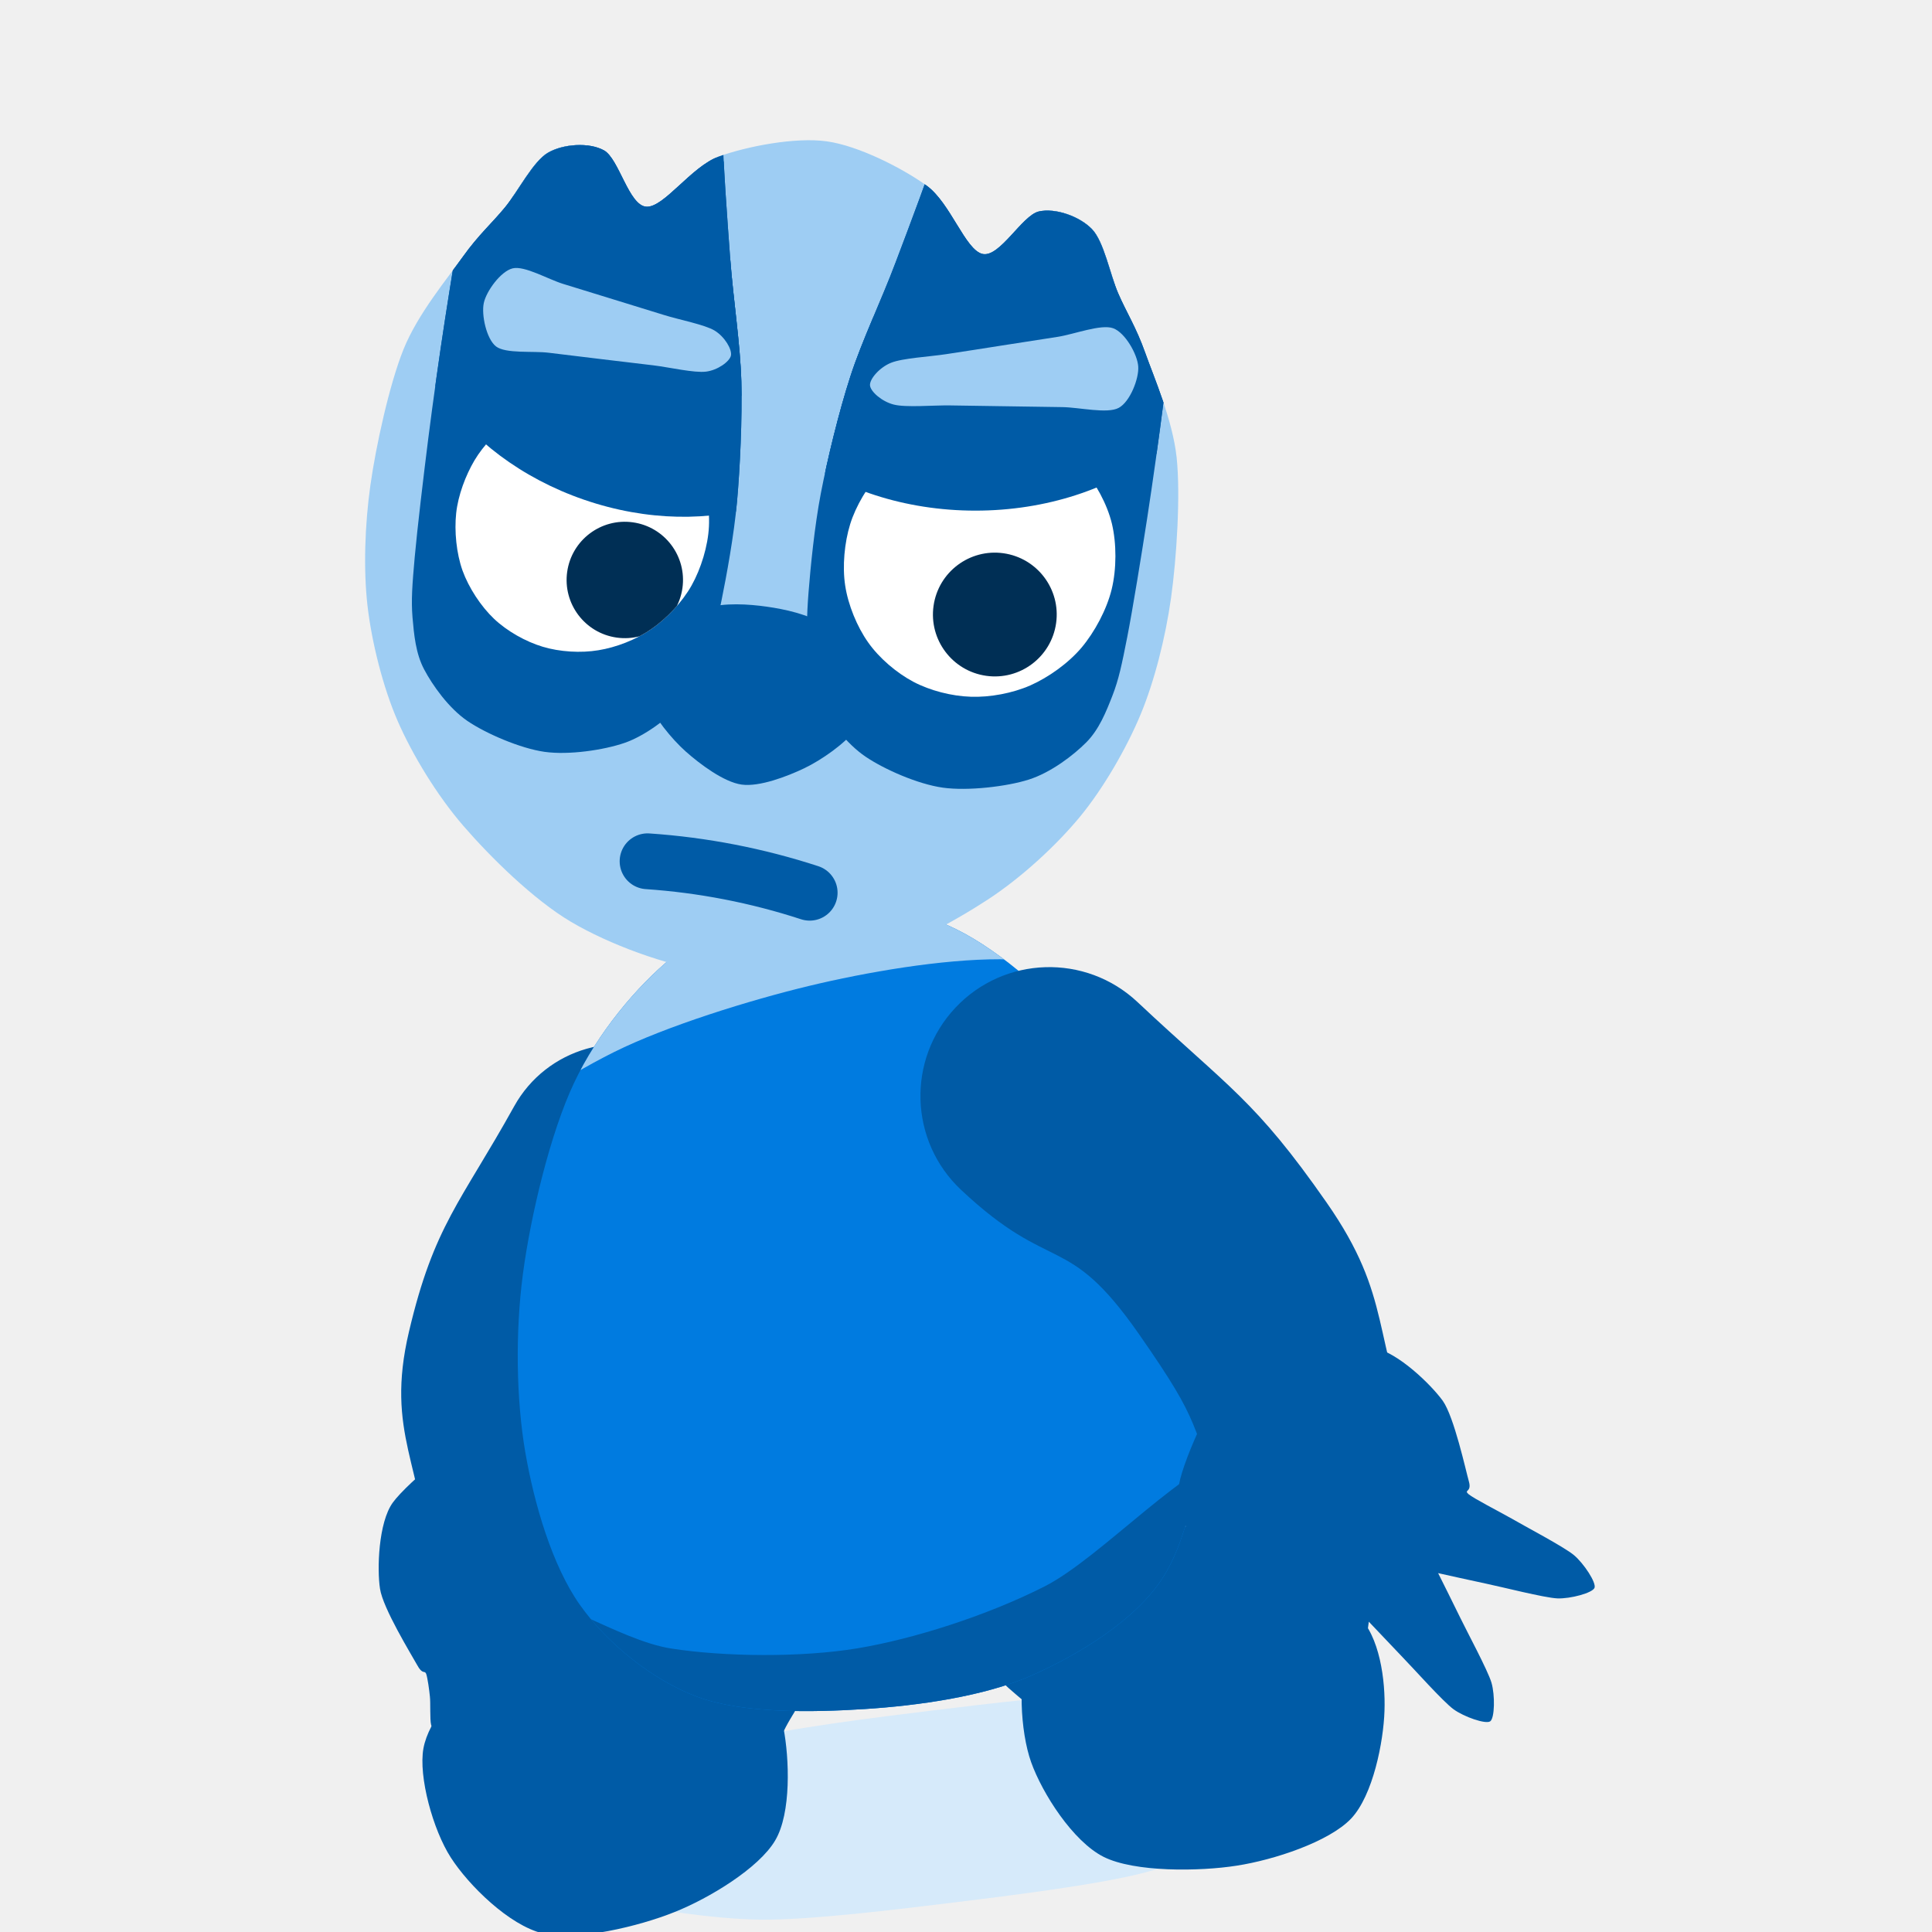
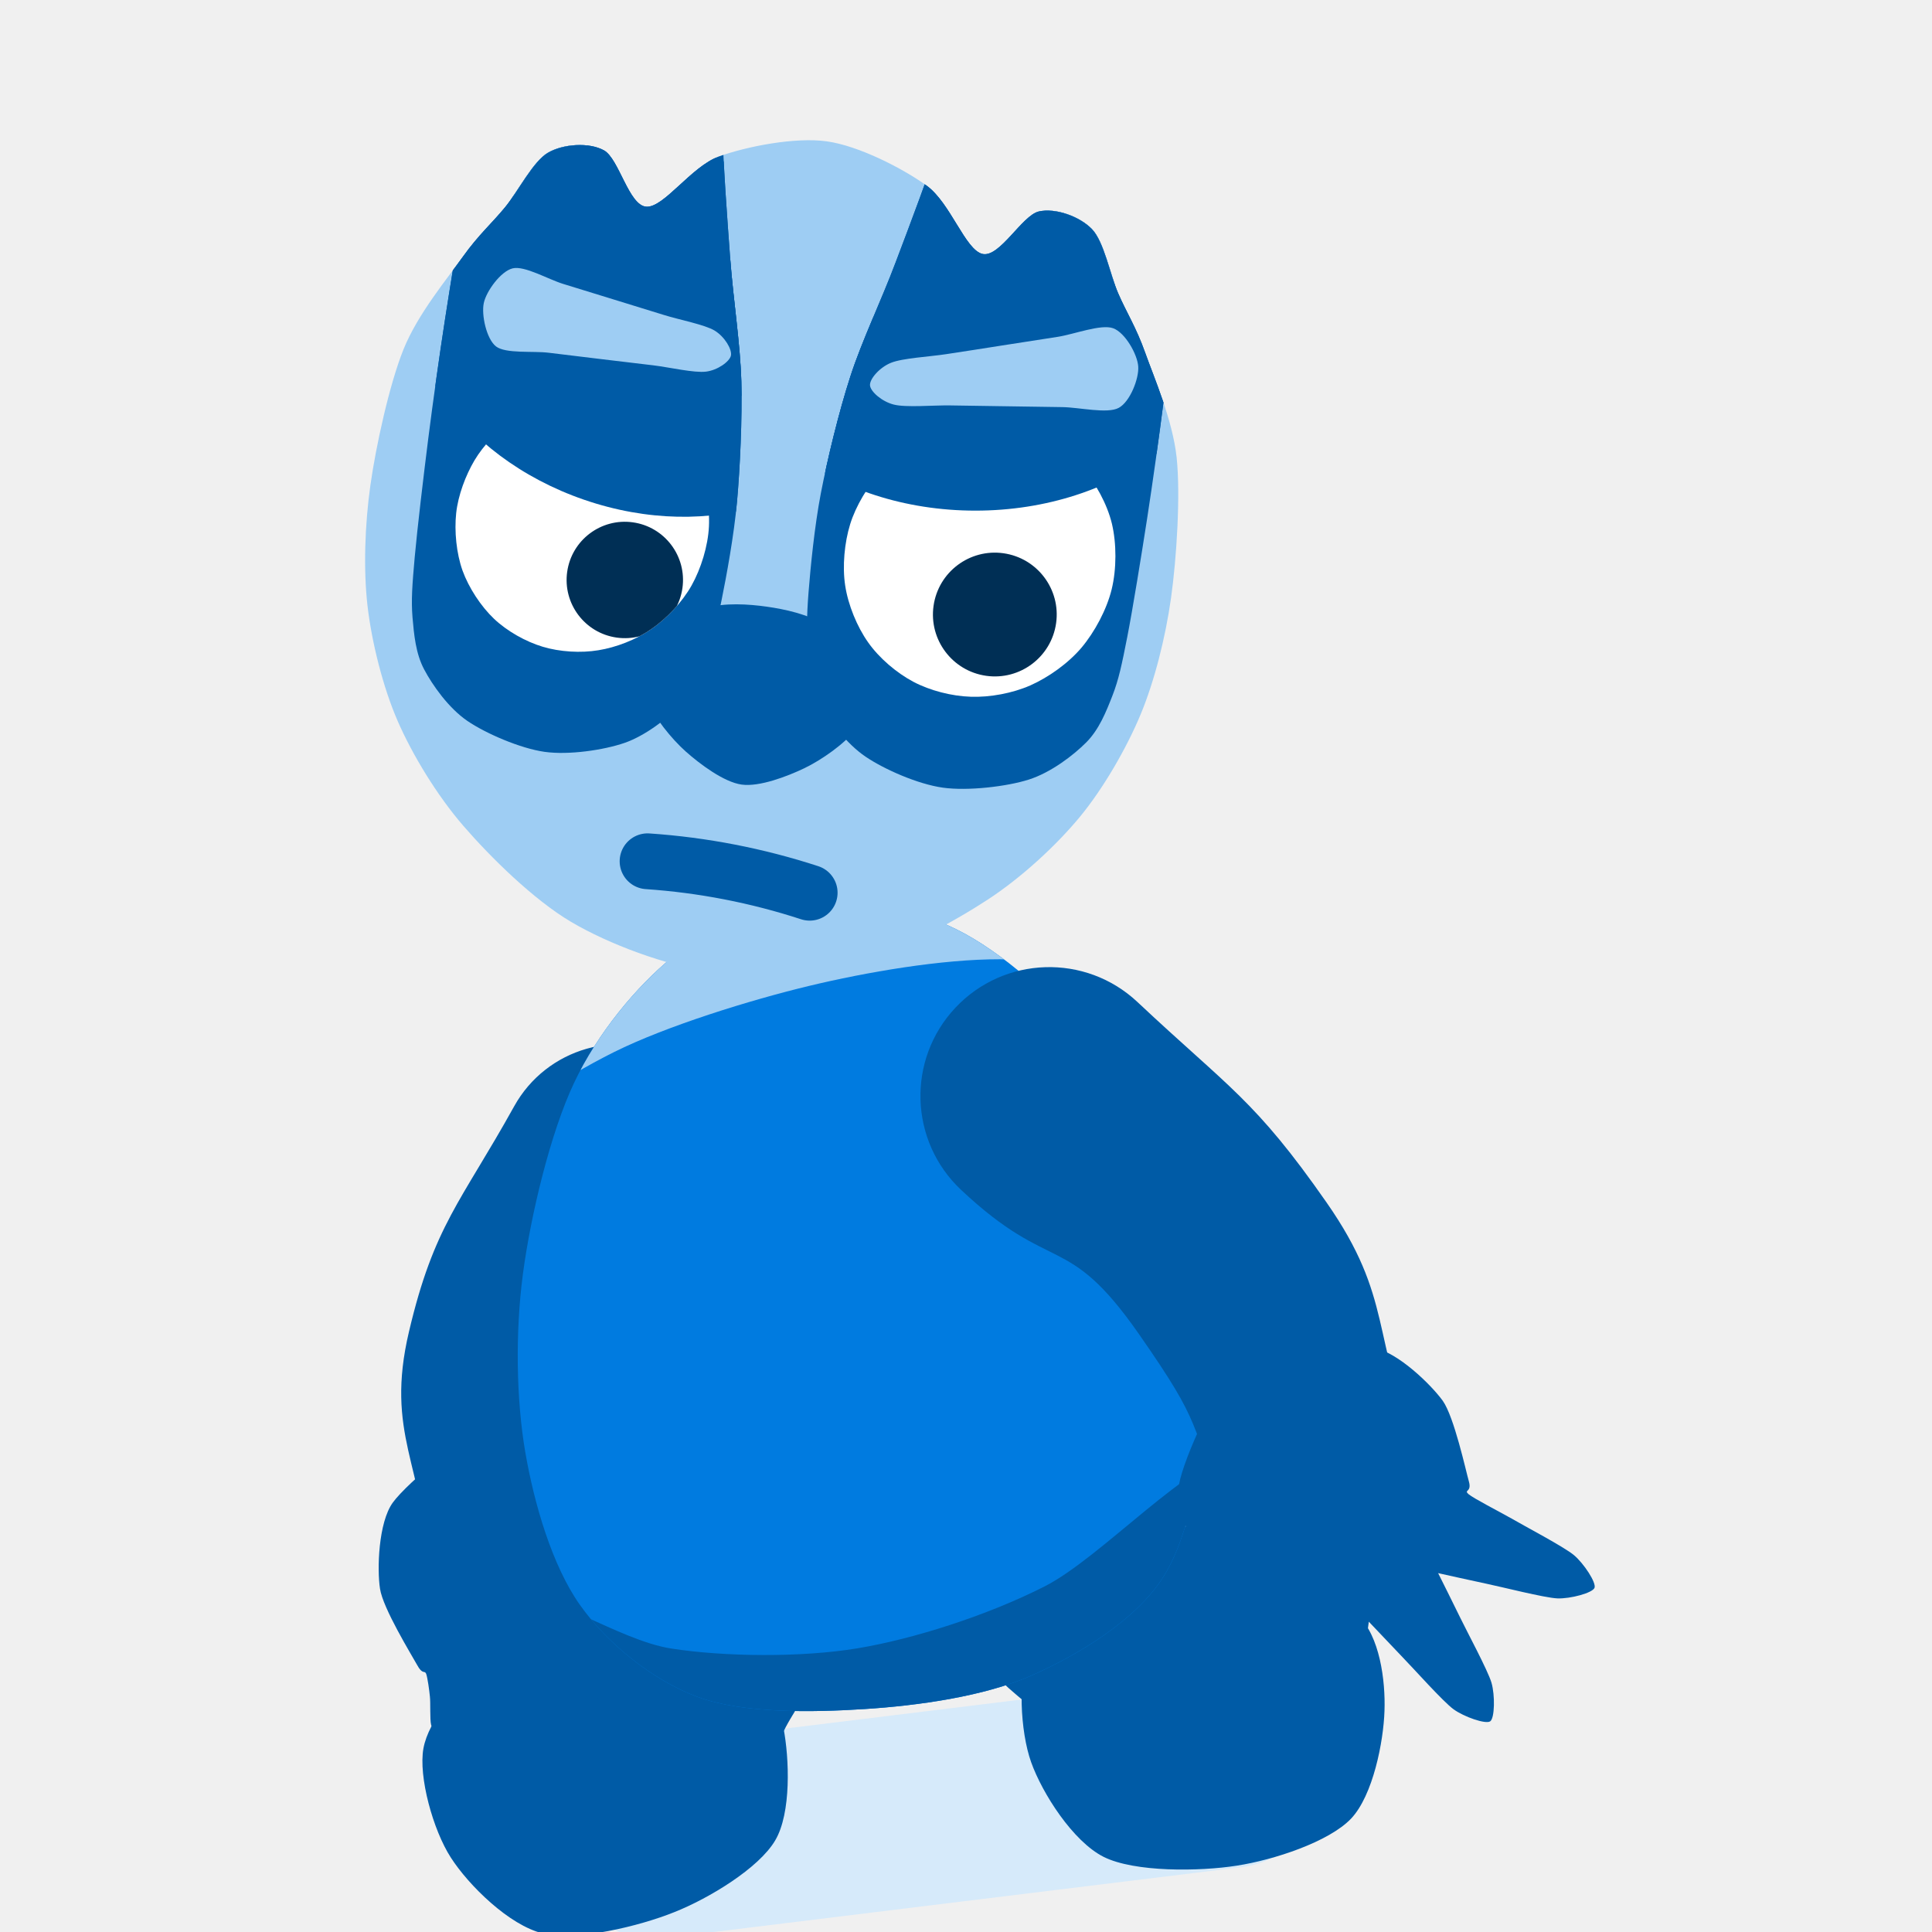
<svg xmlns="http://www.w3.org/2000/svg" viewBox="0 0 120 120" width="144" height="144" role="img" aria-label="Prikko">
  <defs>
    <clipPath id="fig-soker-pkp">
      <path d="M56 55C58.8 55.06 62.84 56.26 65.5 58C68.16 59.74 71.04 62.99 72.8 66C74.56 69.01 75.9 73.36 76.6 77C77.3 80.64 77.71 85.44 77.2 89C76.69 92.56 75.41 97.03 73.4 99.5C71.39 101.97 67.57 103.67 64.5 104.6C61.43 105.53 57.28 105.59 54 105.4C50.72 105.21 46.46 104.76 43.8 103.4C41.14 102.04 38.59 99.4 37.2 96.8C35.81 94.2 35.16 90.29 35 87C34.84 83.71 35.28 79.55 36.2 76C37.12 72.45 38.96 67.51 40.8 64.6C42.64 61.69 45.39 59.12 47.8 57.6C50.21 56.08 53.2 54.94 56 55Z" />
    </clipPath>
  </defs>
  <g transform="rotate(-7 60 108)">
-     <path d="M58 106C61.4 106 67.03 106 70 106.4C72.97 106.8 77.3 108.01 79 108.8C80.7 109.59 82 111.09 82 112C82 112.91 80.7 114.41 79 115.2C77.3 115.99 72.97 117.2 70 117.6C67.03 118 61.4 118 58 118C54.6 118 48.98 118 46 117.6C43.02 117.2 38.7 115.99 37 115.2C35.3 114.41 34 112.91 34 112C34 111.09 35.3 109.59 37 108.8C38.7 108.01 43.02 106.8 46 106.4C48.98 106 54.6 106 58 106Z" fill="#d6eafa" />
+     <path d="M40 106H76A6 6 0 0 1 76 118H40A6 6 0 0 1 40 106Z" fill="#d6eafa" />
    <path d="M38.41 91.47C37.41 94.47 38.28 94.21 37.07 97.13C36.22 99.2 36.74 98.87 35.74 100.87A7 7 0 0 0 48.26 107.13C49.26 105.13 50.07 104.94 50.93 102.87C52.14 99.95 52.59 99.53 53.59 96.53A8 8 0 0 0 38.41 91.47Z" fill="#005ba6" />
    <path d="M58.62 97.08C59.87 100.08 60.34 100.55 61.84 103.44C62.92 105.54 63.81 105.71 65.06 107.71A7 7 0 0 0 76.94 100.29C75.69 98.29 76.25 98.65 75.16 96.56C73.67 93.67 74.63 93.92 73.38 90.92A8 8 0 0 0 58.62 97.08Z" fill="#005ba6" />
    <path d="M30.93 100.05C32.82 99.19 36.73 98.67 39.07 98.7C41.42 98.73 45.12 99.16 46.58 100.25C48.04 101.34 48.7 104.08 48.83 105.96C48.96 107.85 48.68 111.26 47.46 112.83C46.24 114.41 42.96 115.89 40.7 116.48C38.45 117.08 34.44 117.55 32.43 116.79C30.43 116.04 28.23 113.27 27.34 111.42C26.45 109.58 25.95 106.18 26.48 104.48C27.02 102.77 29.04 100.92 30.93 100.05Z" fill="#005ba6" />
    <path d="M69.9 99.67C71.93 99.25 75.86 99.62 78.14 100.18C80.42 100.74 83.92 101.98 85.1 103.38C86.28 104.77 86.31 107.58 86.01 109.45C85.72 111.32 84.67 114.57 83.13 115.84C81.59 117.1 78.06 117.8 75.73 117.87C73.4 117.95 69.38 117.51 67.59 116.32C65.81 115.13 64.29 111.94 63.84 109.94C63.39 107.94 63.66 104.52 64.57 102.98C65.48 101.44 67.86 100.09 69.9 99.67Z" fill="#005ba6" />
    <path d="M36.93 65.59C32.93 71.09 31.09 72.31 28.74 78.69C26.48 84.81 28.67 87.05 28.17 93.55A5.85 5.85 0 0 0 39.83 94.45C40.33 87.95 39.01 89.42 41.26 83.31C43.61 76.92 45.07 79.91 49.07 74.41A7.5 7.5 0 0 0 36.93 65.59Z" fill="#005ba6" />
    <path d="M42.99 93.69C43.05 94.91 41.85 98.08 41.63 98.77C41.42 99.46 41.24 99.17 41.19 99.42C41.14 99.67 41.19 100.46 41.22 100.84C41.26 101.22 41.5 102.23 41.48 102.58C41.46 102.92 41.25 103.57 41.05 103.71C40.86 103.85 40.18 103.85 39.84 103.77C39.51 103.68 38.63 103.13 38.28 102.98C37.93 102.83 37.09 102.57 36.93 102.51C36.77 102.45 37.02 102.37 36.93 102.51C36.84 102.65 36.34 103.38 36.16 103.71C35.98 104.04 35.62 105.02 35.41 105.29C35.2 105.57 34.66 105.98 34.42 105.99C34.18 106 33.61 105.62 33.38 105.37C33.16 105.11 32.73 104.16 32.52 103.84C32.32 103.52 31.77 102.83 31.67 102.69C31.57 102.56 31.83 102.63 31.67 102.69C31.51 102.76 30.7 103.08 30.36 103.26C30.02 103.43 29.18 104.04 28.85 104.15C28.52 104.26 27.85 104.31 27.64 104.18C27.44 104.05 27.18 103.42 27.13 103.08C27.09 102.74 27.27 101.71 27.27 101.33C27.28 100.95 27.27 100.15 27.21 99.9C27.14 99.66 26.98 99.96 26.72 99.29C26.45 98.62 25.04 95.54 25.01 94.31C24.97 93.09 25.41 90.22 26.45 89.1C27.49 87.98 31.92 85.07 33.69 85.01C35.45 84.94 40.07 87.54 41.19 88.58C42.3 89.63 42.94 92.46 42.99 93.69Z" fill="#005ba6" />
    <path d="M56 55C58.8 55.06 62.84 56.26 65.5 58C68.16 59.74 71.04 62.99 72.8 66C74.56 69.01 75.9 73.36 76.6 77C77.3 80.64 77.71 85.44 77.2 89C76.69 92.56 75.41 97.03 73.4 99.5C71.39 101.97 67.57 103.67 64.5 104.6C61.43 105.53 57.28 105.59 54 105.4C50.72 105.21 46.46 104.76 43.8 103.4C41.14 102.04 38.59 99.4 37.2 96.8C35.81 94.2 35.16 90.29 35 87C34.84 83.71 35.28 79.55 36.2 76C37.12 72.45 38.96 67.51 40.8 64.6C42.64 61.69 45.39 59.12 47.8 57.6C50.21 56.08 53.2 54.94 56 55Z" fill="#007BE0" />
    <g clip-path="url(#fig-soker-pkp)">
      <path d="M26 77C27.65 78.88 30.38 70.6 33 68.5C35.63 66.4 40.05 64.22 43.5 63C46.95 61.78 52.33 60.82 56 60.4C59.67 59.98 64.4 59.75 68 60.2C71.6 60.65 77 64.63 80 63.4C83 62.17 88 55.51 88 52C88 48.49 84.8 42.25 80 40C75.2 37.75 63.2 36.85 56 37C48.8 37.15 37.1 38.15 32 41C26.9 43.85 22.9 50.6 22 56C21.1 61.4 24.35 75.13 26 77Z" fill="#9ecdf3" />
      <path d="M32.5 95.5C35.27 95.53 39.27 99.28 42.5 100.2C45.73 101.12 50.48 101.75 54 101.6C57.52 101.45 62.25 100.56 66 99.2C69.75 97.84 76 92.38 79 92.5C82 92.62 86 96.78 86 100C86 103.22 83.8 111.45 79 114C74.2 116.55 61.5 117 54 117C46.5 117 33.5 116.55 29 114C24.5 111.45 23.48 102.78 24 100C24.52 97.22 29.73 95.47 32.5 95.5Z" fill="#005ba6" />
    </g>
    <path d="M63.85 74.12C68.85 80.12 70.05 77.42 73.71 84.33C77.11 90.76 76 89.71 78 96.71A6.24 6.24 0 0 0 90 93.29C88 86.29 89.7 84.11 86.29 77.67C82.64 70.77 81.15 69.88 76.15 63.88A8 8 0 0 0 63.85 74.12Z" fill="#005ba6" />
    <path d="M91.95 90.77C92.53 91.85 92.84 95.23 92.95 95.94C93.06 96.65 92.55 96.4 92.83 96.72C93.12 97.03 94.57 98.01 95.3 98.55C96.02 99.1 98.32 100.69 98.87 101.28C99.42 101.87 100.05 103.15 99.89 103.45C99.73 103.75 98.32 103.95 97.52 103.82C96.73 103.69 94.12 102.67 93.26 102.38C92.4 102.08 90.71 101.49 90.36 101.36C90.02 101.24 90.24 101.02 90.36 101.36C90.49 101.71 91.08 103.4 91.38 104.26C91.67 105.12 92.69 107.73 92.82 108.52C92.95 109.32 92.75 110.73 92.45 110.89C92.15 111.05 90.87 110.42 90.28 109.87C89.69 109.32 88.1 107.02 87.55 106.3C87.01 105.57 85.94 104.13 85.72 103.83C85.5 103.54 85.81 103.48 85.72 103.83C85.62 104.19 85.17 105.93 84.94 106.81C84.7 107.68 84.08 110.41 83.75 111.14C83.41 111.87 82.46 112.94 82.12 112.9C81.78 112.87 81.07 111.63 80.89 110.84C80.71 110.06 80.68 107.26 80.63 106.35C80.58 105.45 80.59 103.69 80.48 103.28C80.38 102.88 80.31 103.43 79.77 102.95C79.24 102.46 76.62 100.31 76.05 99.23C75.49 98.14 74.62 95.36 75.07 93.9C75.51 92.44 78.21 87.88 79.77 87.05C81.34 86.22 86.63 86.53 88.09 86.98C89.55 87.43 91.36 89.7 91.95 90.77Z" fill="#005ba6" />
    <g transform="translate(57 34)rotate(15)scale(0.62)translate(-51 -52)">
      <defs>
        <clipPath id="fig-soker-pkq">
          <path d="M10 50C10 46.01 10.48 39.68 11.4 36C12.32 32.32 14.76 28.38 16 26C17.24 23.62 18.43 22.26 19.5 20.5C20.57 18.74 21.62 15.57 23 14.5C24.38 13.43 26.89 12.89 28.5 13.5C30.11 14.11 31.74 18.65 33.5 18.5C35.26 18.35 37.39 13.88 40 12.5C42.61 11.12 47.28 9.5 50.5 9.5C53.72 9.5 58.39 11.12 61 12.5C63.61 13.88 65.74 18.35 67.5 18.5C69.26 18.65 70.89 14.11 72.5 13.5C74.11 12.89 76.62 13.43 78 14.5C79.38 15.57 80.43 18.74 81.5 20.5C82.57 22.26 83.76 23.62 85 26C86.24 28.38 88.68 32.32 89.6 36C90.52 39.68 91 46.01 91 50C91 53.99 90.52 58.47 89.6 62C88.68 65.53 86.93 69.86 85 73C83.07 76.14 80.07 79.82 77 82.5C73.93 85.18 69.06 88.81 65 90.5C60.94 92.19 54.95 93.5 50.5 93.5C46.05 93.5 40.06 92.19 36 90.5C31.94 88.81 27.07 85.18 24 82.5C20.93 79.82 17.93 76.14 16 73C14.07 69.86 12.32 65.53 11.4 62C10.48 58.47 10 53.99 10 50Z" />
        </clipPath>
      </defs>
      <path d="M10 50C10 46.01 10.48 39.68 11.4 36C12.32 32.32 14.76 28.38 16 26C17.24 23.62 18.43 22.26 19.5 20.5C20.57 18.74 21.62 15.57 23 14.5C24.38 13.43 26.89 12.89 28.5 13.5C30.11 14.11 31.74 18.65 33.5 18.5C35.26 18.35 37.39 13.88 40 12.5C42.61 11.12 47.28 9.5 50.5 9.5C53.72 9.5 58.39 11.12 61 12.5C63.61 13.88 65.74 18.35 67.5 18.5C69.26 18.65 70.89 14.11 72.5 13.5C74.11 12.89 76.62 13.43 78 14.5C79.38 15.57 80.43 18.74 81.5 20.5C82.57 22.26 83.76 23.62 85 26C86.24 28.38 88.68 32.32 89.6 36C90.52 39.68 91 46.01 91 50C91 53.99 90.52 58.47 89.6 62C88.68 65.53 86.93 69.86 85 73C83.07 76.14 80.07 79.82 77 82.5C73.93 85.18 69.06 88.81 65 90.5C60.94 92.19 54.95 93.5 50.5 93.5C46.05 93.5 40.06 92.19 36 90.5C31.94 88.81 27.07 85.18 24 82.5C20.93 79.82 17.93 76.14 16 73C14.07 69.86 12.32 65.53 11.4 62C10.48 58.47 10 53.99 10 50Z" fill="#9ecdf3" />
      <g clip-path="url(#fig-soker-pkq)">
        <defs>
          <clipPath id="fig-soker-pkr">
            <path d="M17.58 -9.5C14.35 -7.05 16.51 1.9 16.18 6.5C15.85 11.1 15.57 16.51 15.4 20.5C15.23 24.49 15.14 28.82 15.09 32.5C15.04 36.18 15.04 40.82 15.09 44.5C15.14 48.18 15.26 53.74 15.4 56.5C15.54 59.26 15.64 60.81 16.02 62.5C16.41 64.19 16.84 66.04 17.9 67.5C18.95 68.96 20.88 71 22.89 72C24.9 73 28.56 74 31 74C33.44 74 36.84 73 38.8 72C40.76 71 42.74 68.96 43.79 67.5C44.84 66.04 45.26 64.19 45.66 62.5C46.07 60.81 46.3 58.95 46.44 56.5C46.59 54.05 46.77 49.87 46.6 46.5C46.43 43.13 45.97 38.18 45.35 34.5C44.73 30.82 43.41 26.49 42.54 22.5C41.68 18.51 40.55 13.41 39.74 8.5C38.92 3.59 40.64 -6.74 37.24 -9.5C33.84 -12.26 20.81 -11.95 17.58 -9.5Z" />
            <path d="M84.93 -11.5C88.29 -9.05 86.04 -0.1 86.39 4.5C86.74 9.1 87.03 14.51 87.2 18.5C87.37 22.49 87.47 26.82 87.52 30.5C87.57 34.18 87.57 38.82 87.52 42.5C87.47 46.18 87.35 51.74 87.2 54.5C87.05 57.26 86.95 58.81 86.55 60.5C86.15 62.19 85.7 64.04 84.61 65.5C83.52 66.96 81.51 69 79.42 70C77.34 71 73.53 72 71 72C68.47 72 64.94 71 62.9 70C60.86 69 58.81 66.96 57.72 65.5C56.62 64.04 56.19 62.19 55.77 60.5C55.35 58.81 55.11 56.95 54.96 54.5C54.81 52.05 54.63 47.87 54.8 44.5C54.97 41.13 55.45 36.18 56.1 32.5C56.74 28.82 58.12 24.49 59.01 20.5C59.91 16.51 61.08 11.41 61.93 6.5C62.77 1.59 60.99 -8.74 64.52 -11.5C68.05 -14.26 81.58 -13.95 84.93 -11.5Z" />
          </clipPath>
          <clipPath id="fig-soker-pks">
            <path d="M44.16 49.35C44.34 51.3 43.96 53.65 43.26 55.45C42.56 57.24 41.24 59.08 39.87 60.34C38.51 61.6 36.64 62.64 34.92 63.17C33.2 63.71 31.11 63.87 29.35 63.6C27.58 63.33 25.59 62.55 24.12 61.5C22.64 60.44 21.19 58.78 20.33 57.16C19.48 55.53 18.96 53.37 18.9 51.56C18.84 49.75 19.31 47.67 19.98 46.06C20.66 44.44 21.83 42.85 23.05 41.68C24.26 40.51 25.85 39.5 27.41 38.9C28.97 38.3 30.86 37.92 32.58 38.02C34.29 38.11 36.32 38.6 37.89 39.5C39.45 40.4 41.15 41.92 42.18 43.53C43.2 45.13 43.99 47.4 44.16 49.35Z" />
            <path d="M84.99 49.97C84.78 52.05 83.9 54.44 82.81 56.18C81.71 57.92 79.95 59.58 78.27 60.63C76.59 61.67 74.42 62.39 72.52 62.59C70.61 62.8 68.39 62.55 66.61 61.91C64.82 61.26 62.89 60.04 61.57 58.63C60.25 57.23 59.06 55.19 58.5 53.31C57.94 51.44 57.83 49.06 58.14 47.15C58.45 45.24 59.36 43.15 60.39 41.6C61.43 40.04 62.98 38.61 64.49 37.63C65.99 36.65 67.86 35.91 69.61 35.6C71.36 35.29 73.42 35.27 75.19 35.72C76.95 36.18 78.98 37.1 80.43 38.36C81.89 39.63 83.35 41.56 84.1 43.46C84.84 45.35 85.2 47.89 84.99 49.97Z" />
          </clipPath>
        </defs>
        <g fill="#005ba6">
          <path d="M17.58 -9.5C14.35 -7.05 16.51 1.9 16.18 6.5C15.85 11.1 15.57 16.51 15.4 20.5C15.23 24.49 15.14 28.82 15.09 32.5C15.04 36.18 15.04 40.82 15.09 44.5C15.14 48.18 15.26 53.74 15.4 56.5C15.54 59.26 15.64 60.81 16.02 62.5C16.41 64.19 16.84 66.04 17.9 67.5C18.95 68.96 20.88 71 22.89 72C24.9 73 28.56 74 31 74C33.44 74 36.84 73 38.8 72C40.76 71 42.74 68.96 43.79 67.5C44.84 66.04 45.26 64.19 45.66 62.5C46.07 60.81 46.3 58.95 46.44 56.5C46.59 54.05 46.77 49.87 46.6 46.5C46.43 43.13 45.97 38.18 45.35 34.5C44.73 30.82 43.41 26.49 42.54 22.5C41.68 18.51 40.55 13.41 39.74 8.5C38.92 3.59 40.64 -6.74 37.24 -9.5C33.84 -12.26 20.81 -11.95 17.58 -9.5Z" />
          <path d="M84.93 -11.5C88.29 -9.05 86.04 -0.1 86.39 4.5C86.74 9.1 87.03 14.51 87.2 18.5C87.37 22.49 87.47 26.82 87.52 30.5C87.57 34.18 87.57 38.82 87.52 42.5C87.47 46.18 87.35 51.74 87.2 54.5C87.05 57.26 86.95 58.81 86.55 60.5C86.15 62.19 85.7 64.04 84.61 65.5C83.52 66.96 81.51 69 79.42 70C77.34 71 73.53 72 71 72C68.47 72 64.94 71 62.9 70C60.86 69 58.81 66.96 57.72 65.5C56.62 64.04 56.19 62.19 55.77 60.5C55.35 58.81 55.11 56.95 54.96 54.5C54.81 52.05 54.63 47.87 54.8 44.5C54.97 41.13 55.45 36.18 56.1 32.5C56.74 28.82 58.12 24.49 59.01 20.5C59.91 16.51 61.08 11.41 61.93 6.5C62.77 1.59 60.99 -8.74 64.52 -11.5C68.05 -14.26 81.58 -13.95 84.93 -11.5Z" />
          <path d="M39.5 62C40.17 60.5 43.27 58.33 45 57.5C46.73 56.67 49.2 56.5 51 56.5C52.8 56.5 55.27 56.67 57 57.5C58.73 58.33 61.83 60.5 62.5 62C63.17 63.5 62.33 66 61.5 67.5C60.67 69 58.58 70.95 57 72C55.42 73.05 52.8 74.5 51 74.5C49.2 74.5 46.58 73.05 45 72C43.42 70.95 41.33 69 40.5 67.5C39.67 66 38.83 63.5 39.5 62Z" />
        </g>
        <g fill="#9ecdf3">
          <ellipse cx="24.6" cy="17.2" rx="4.9" ry="4.0" transform="rotate(-22 24.6 17.2)" />
          <ellipse cx="76.4" cy="17.2" rx="5.2" ry="4.2" transform="rotate(22 76.4 17.2)" />
        </g>
        <path d="M44.16 49.35C44.34 51.3 43.96 53.65 43.26 55.45C42.56 57.24 41.24 59.08 39.87 60.34C38.51 61.6 36.64 62.64 34.92 63.17C33.2 63.71 31.11 63.87 29.35 63.6C27.58 63.33 25.59 62.55 24.12 61.5C22.64 60.44 21.19 58.78 20.33 57.16C19.48 55.53 18.96 53.37 18.9 51.56C18.84 49.75 19.31 47.67 19.98 46.06C20.66 44.44 21.83 42.85 23.05 41.68C24.26 40.51 25.85 39.5 27.41 38.9C28.97 38.3 30.86 37.92 32.58 38.02C34.29 38.11 36.32 38.6 37.89 39.5C39.45 40.4 41.15 41.92 42.18 43.53C43.2 45.13 43.99 47.4 44.16 49.35Z" fill="#fff" />
        <path d="M84.99 49.97C84.78 52.05 83.9 54.44 82.81 56.18C81.71 57.92 79.95 59.58 78.27 60.63C76.59 61.67 74.42 62.39 72.52 62.59C70.61 62.8 68.39 62.55 66.61 61.91C64.82 61.26 62.89 60.04 61.57 58.63C60.25 57.23 59.06 55.19 58.5 53.31C57.94 51.44 57.83 49.06 58.14 47.15C58.45 45.24 59.36 43.15 60.39 41.6C61.43 40.04 62.98 38.61 64.49 37.63C65.99 36.65 67.86 35.91 69.61 35.6C71.36 35.29 73.42 35.27 75.19 35.72C76.95 36.18 78.98 37.1 80.43 38.36C81.89 39.63 83.35 41.56 84.1 43.46C84.84 45.35 85.2 47.89 84.99 49.97Z" fill="#fff" />
        <g clip-path="url(#fig-soker-pks)">
          <circle cx="36.56" cy="55.83" r="5.83" fill="#002f55" />
          <circle cx="73.75" cy="54.1" r="6.2" fill="#002f55" />
        </g>
        <g clip-path="url(#fig-soker-pkr)">
          <g fill="#005ba6">
            <ellipse cx="31" cy="30.06" rx="24.18" ry="18.34" transform="rotate(11 31 50.5)" />
            <ellipse class="lock-hoger" cx="71" cy="24.42" rx="25.74" ry="19.6" transform="rotate(-8 71 48.5)" />
          </g>
          <g fill="#9ecdf3">
            <path d="M21.09 26.48C22.23 26.03 24.75 27.07 26.32 27.32C27.89 27.57 29.98 27.91 31.55 28.16C33.11 28.41 35.2 28.75 36.77 29C38.34 29.26 40.92 29.38 42 29.84C43.08 30.31 44 31.46 43.96 32.09C43.91 32.71 42.84 33.73 41.71 34.03C40.58 34.34 38 34.11 36.41 34.14C34.83 34.17 32.71 34.21 31.12 34.25C29.53 34.28 27.42 34.32 25.83 34.35C24.24 34.38 21.6 35.06 20.53 34.46C19.47 33.85 18.62 31.52 18.71 30.32C18.79 29.12 19.95 26.93 21.09 26.48Z" />
            <path d="M81.5 24.05C80.23 23.78 77.72 25.19 76.1 25.68C74.49 26.17 72.33 26.82 70.71 27.31C69.1 27.8 66.94 28.46 65.32 28.94C63.7 29.43 61 29.95 59.93 30.58C58.86 31.2 58.04 32.48 58.17 33.1C58.3 33.71 59.57 34.55 60.8 34.68C62.04 34.82 64.72 34.19 66.39 33.98C68.07 33.77 70.3 33.49 71.98 33.28C73.66 33.07 75.89 32.79 77.57 32.58C79.25 32.37 82.12 32.64 83.16 31.87C84.2 31.11 84.77 28.67 84.52 27.5C84.28 26.32 82.76 24.32 81.5 24.05Z" />
          </g>
        </g>
        <path class="mun" pathLength="1" d="M42.74 83.42A67.03 67.03 0 0 1 59.26 84.28" fill="none" stroke="#005ba6" stroke-width="5.59" stroke-linecap="round" />
      </g>
    </g>
  </g>
</svg>
